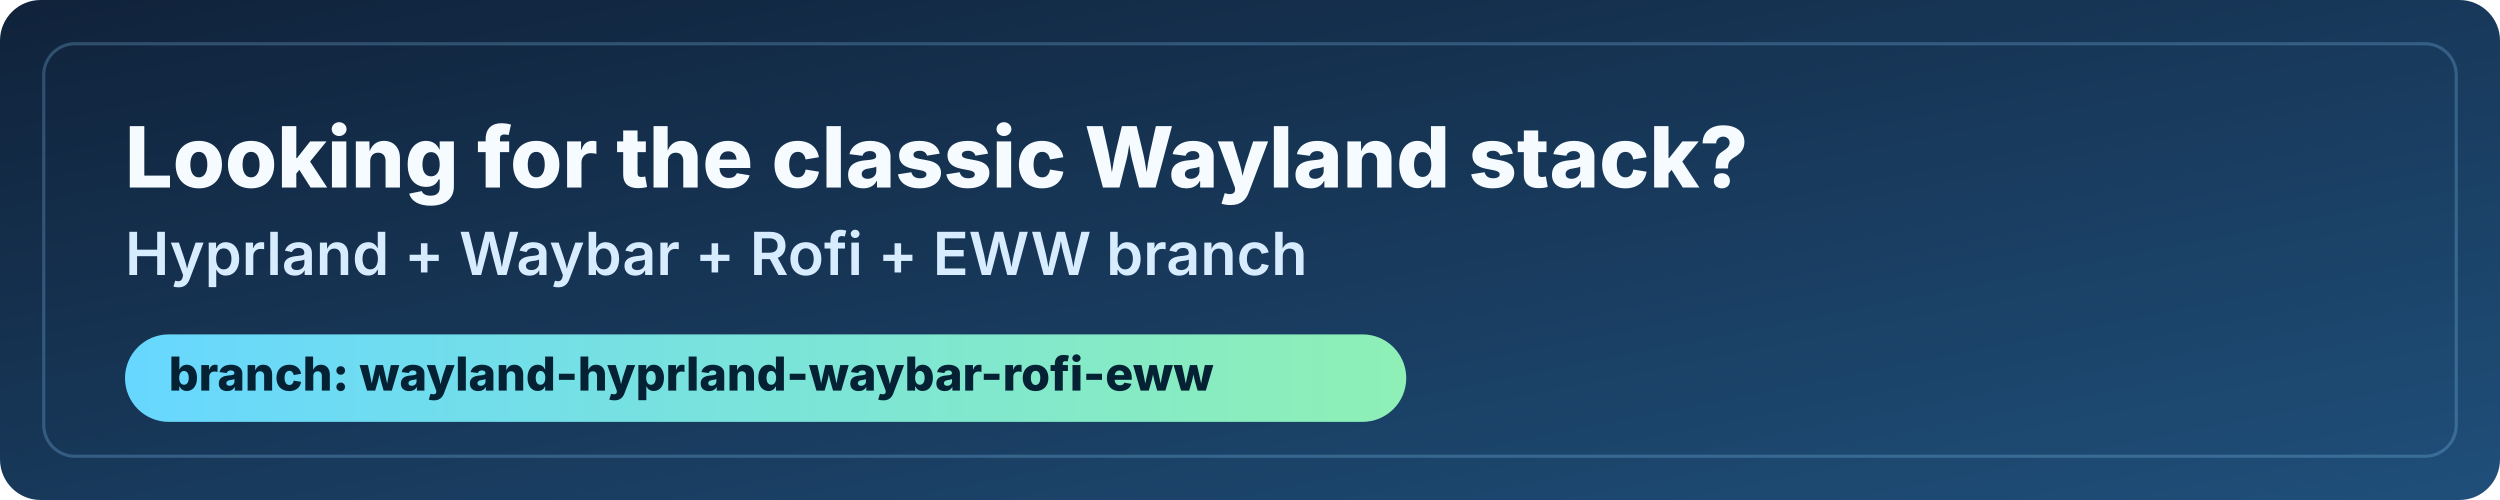
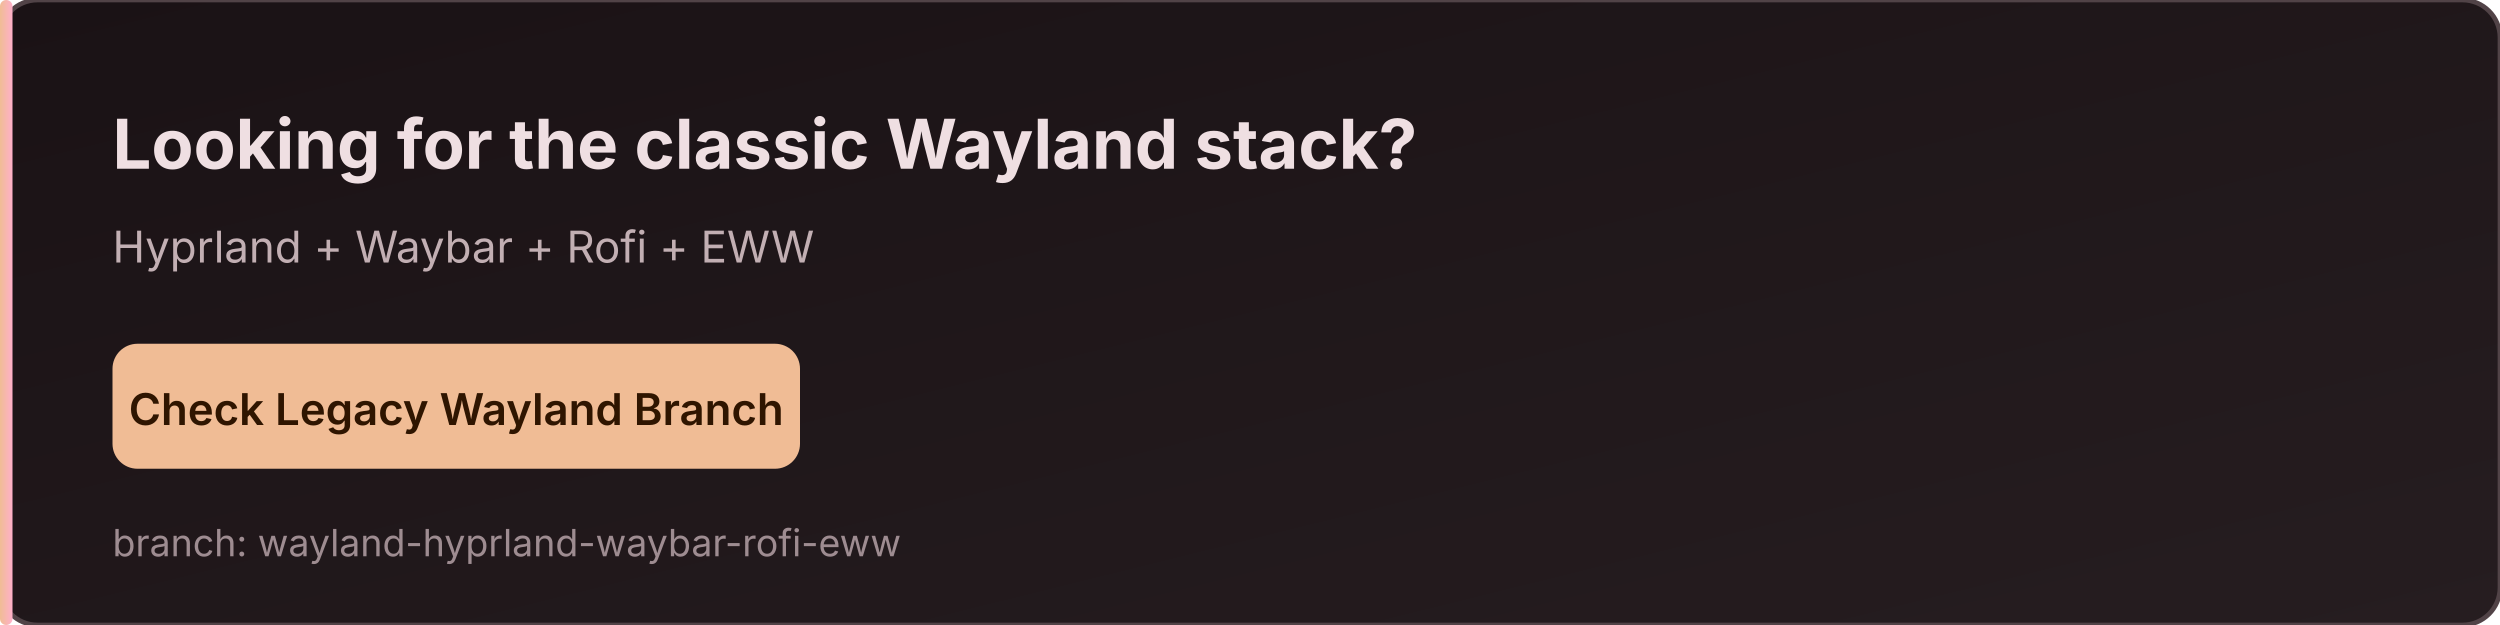
- <svg xmlns="http://www.w3.org/2000/svg" width="1600" height="320" viewBox="0 0 1600 320" role="img" aria-labelledby="title desc">
+ <svg xmlns="http://www.w3.org/2000/svg" width="800" height="200" viewBox="0 0 800 200" role="img" aria-labelledby="waylandTitle">
  <defs>
    <linearGradient id="bg" x1="0" y1="0" x2="1" y2="1">
-       <stop offset="0%" stop-color="#10223a" />
-       <stop offset="100%" stop-color="#1f4f7a" />
+       <stop offset="0%" stop-color="#1a1215" />
+       <stop offset="100%" stop-color="#261d20" />
    </linearGradient>
-     <linearGradient id="pill" x1="0" y1="0" x2="1" y2="0">
-       <stop offset="0%" stop-color="#67d7ff" />
-       <stop offset="100%" stop-color="#8ef0b5" />
+     <linearGradient id="accent" x1="0" y1="0" x2="1" y2="0">
+       <stop offset="0%" stop-color="#f0bc95" />
+       <stop offset="100%" stop-color="#ffb0ca" />
    </linearGradient>
  </defs>
-   <rect width="1600" height="320" rx="26" fill="url(#bg)" />
-   <rect x="28" y="28" width="1544" height="264" rx="20" fill="none" stroke="#8fd3ff" stroke-opacity="0.25" stroke-width="2" />
-   <text x="80" y="120" fill="#f5fbff" font-family="Inter, Segoe UI, Arial, sans-serif" font-size="54" font-weight="800">
+   <rect width="800" height="200" rx="12" fill="url(#bg)" />
+   <rect width="800" height="200" rx="12" fill="none" stroke="#514347" stroke-width="1.5" />
+   <rect x="0" y="0" width="4" height="200" rx="2" fill="url(#accent)" />
+   <text x="36" y="54" font-family="system-ui, -apple-system, sans-serif" font-size="22" font-weight="700" fill="#efdfe2">
    Looking for the classic Wayland stack?
  </text>
-   <text x="80" y="176" fill="#d7ecff" font-family="Inter, Segoe UI, Arial, sans-serif" font-size="38" font-weight="600">
-     Hyprland + Waybar + Rofi + EWW branch
+   <text x="36" y="84" font-family="system-ui, -apple-system, sans-serif" font-size="14" fill="#c2afb3">
+     Hyprland + Waybar + Rofi + EWW
  </text>
-   <rect x="80" y="214" width="820" height="56" rx="28" fill="url(#pill)" />
-   <text x="108" y="250" fill="#052134" font-family="Inter, Segoe UI, Arial, sans-serif" font-size="30" font-weight="800">
+   <rect x="36" y="110" width="220" height="40" rx="8" fill="#f0bc95" />
+   <text x="146" y="136" font-family="system-ui, -apple-system, sans-serif" font-size="14" font-weight="600" fill="#2f1500" text-anchor="middle">
+     Check Legacy Wayland Branch
+   </text>
+   <text x="36" y="178" font-family="system-ui, -apple-system, sans-serif" font-size="12" fill="#9e8c91">
    branch: wayland-hyprland-waybar-rofi-eww
  </text>
</svg>
